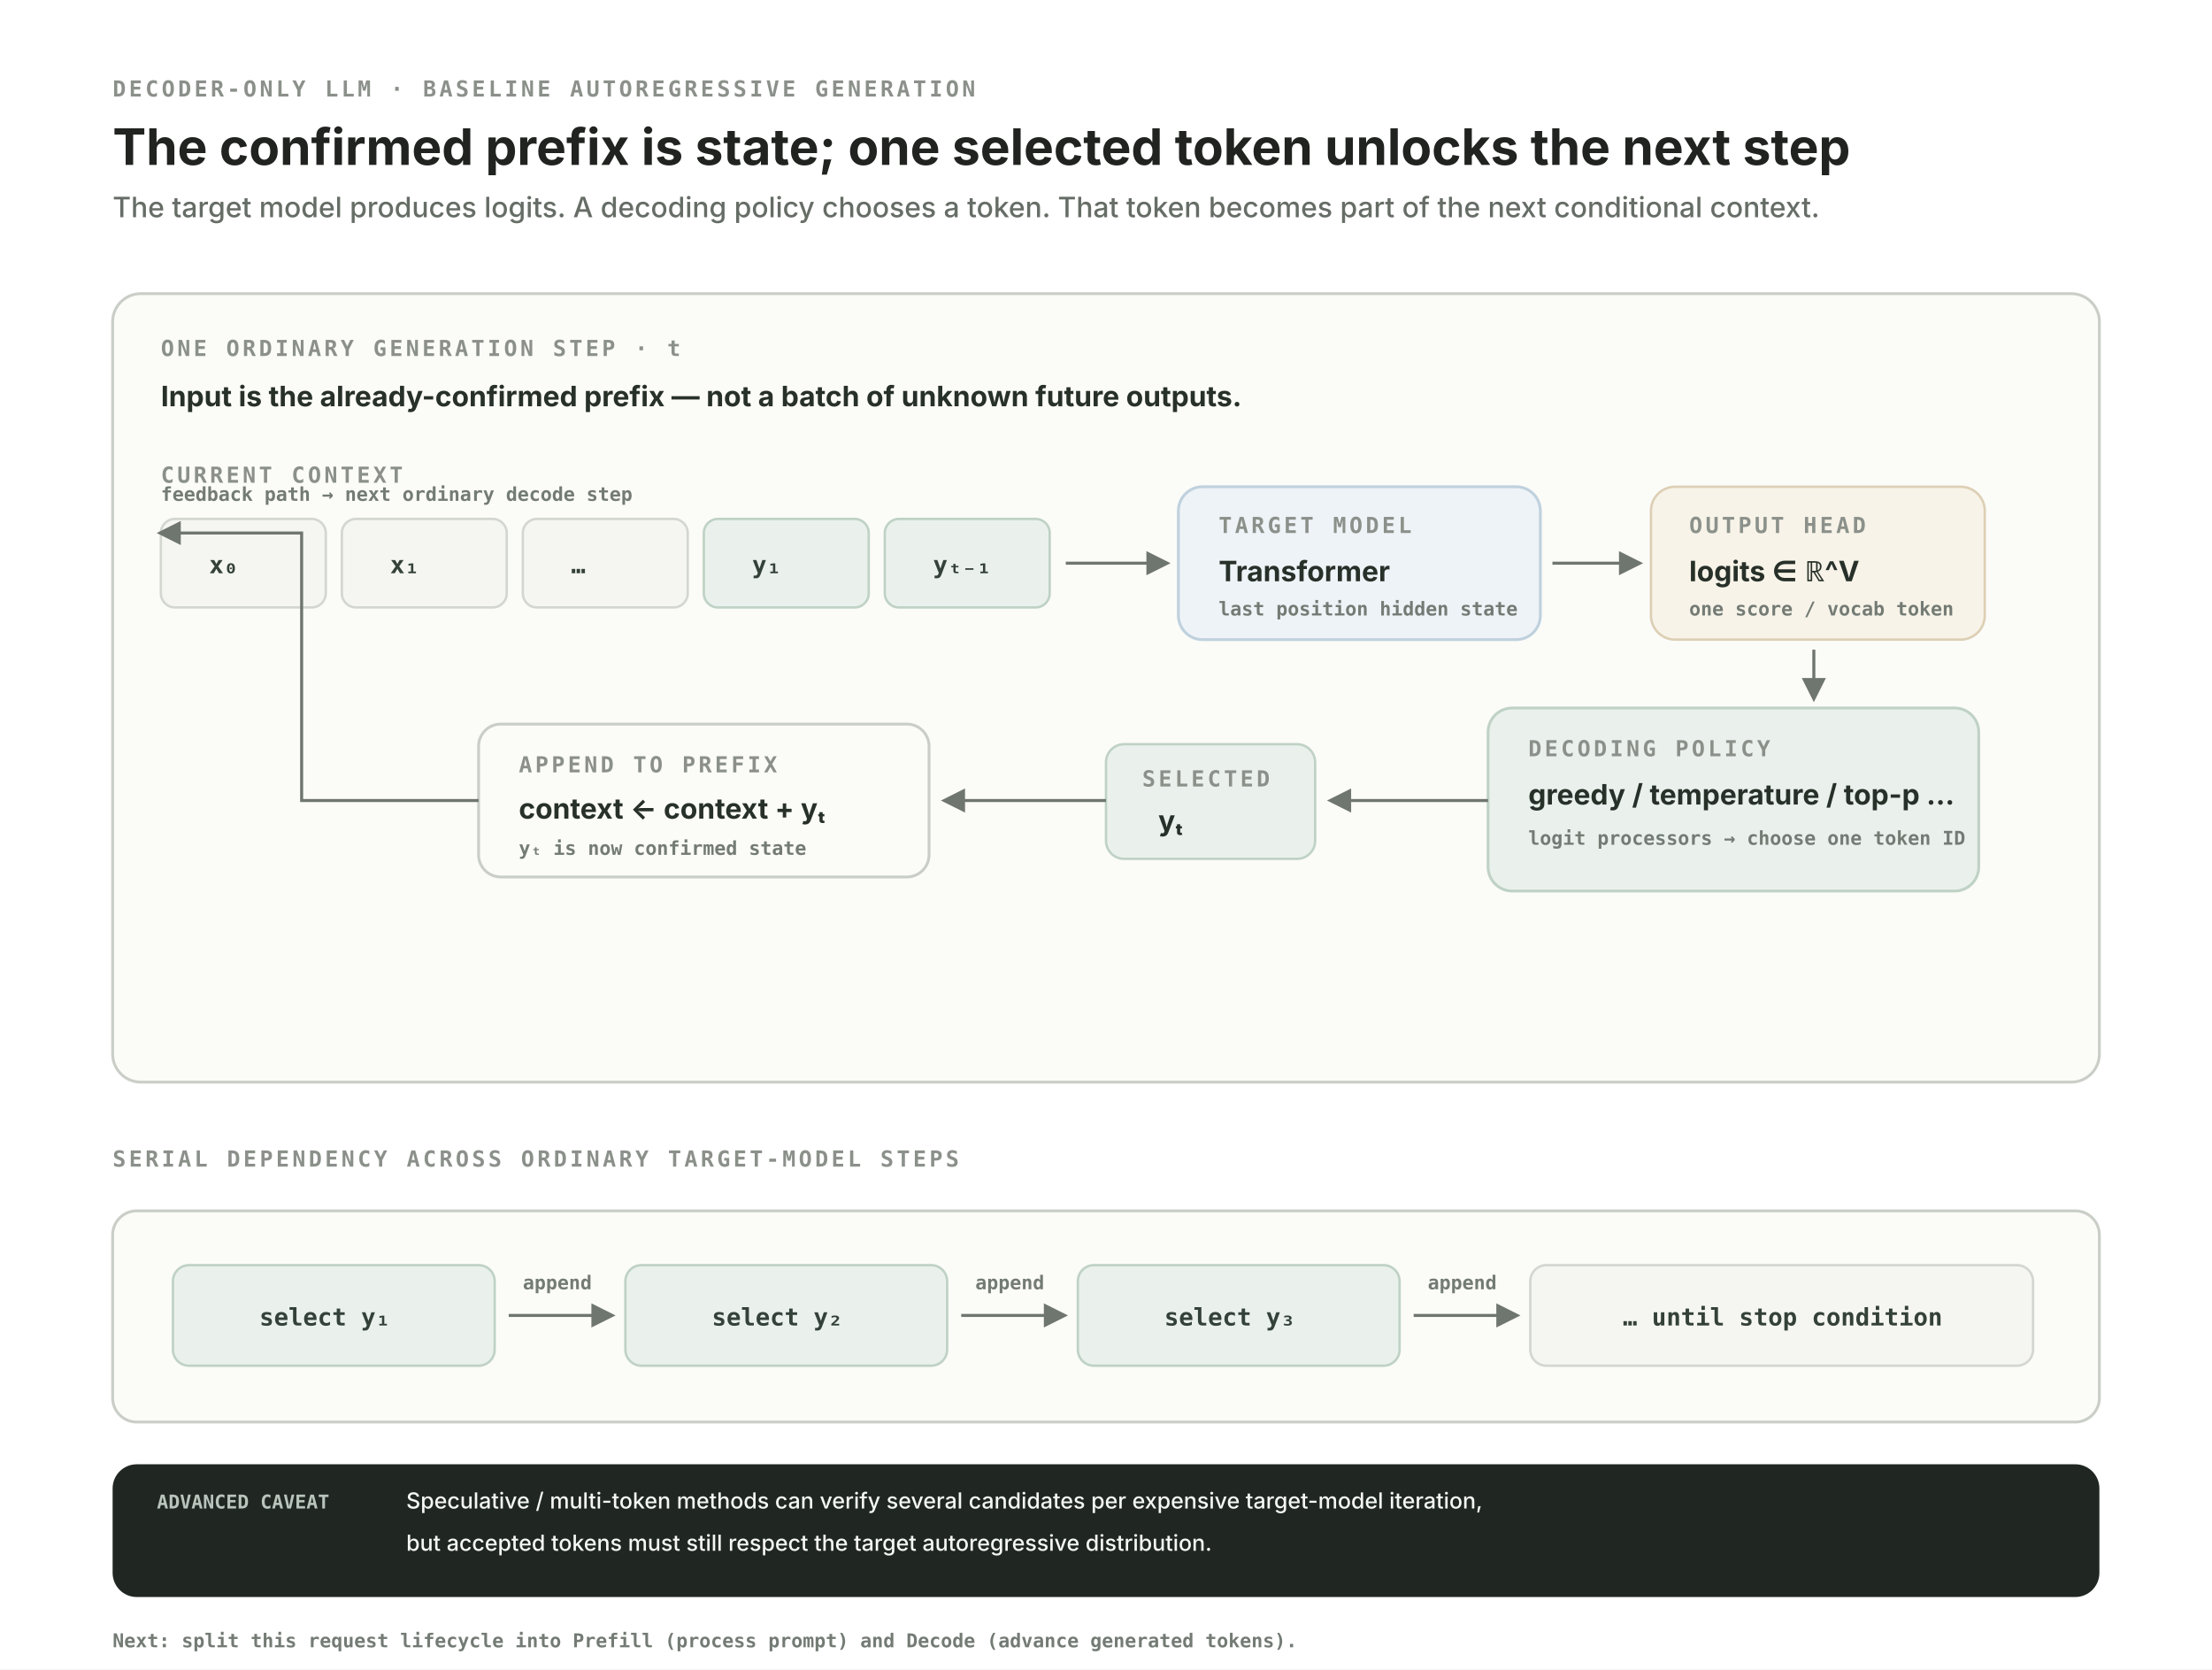
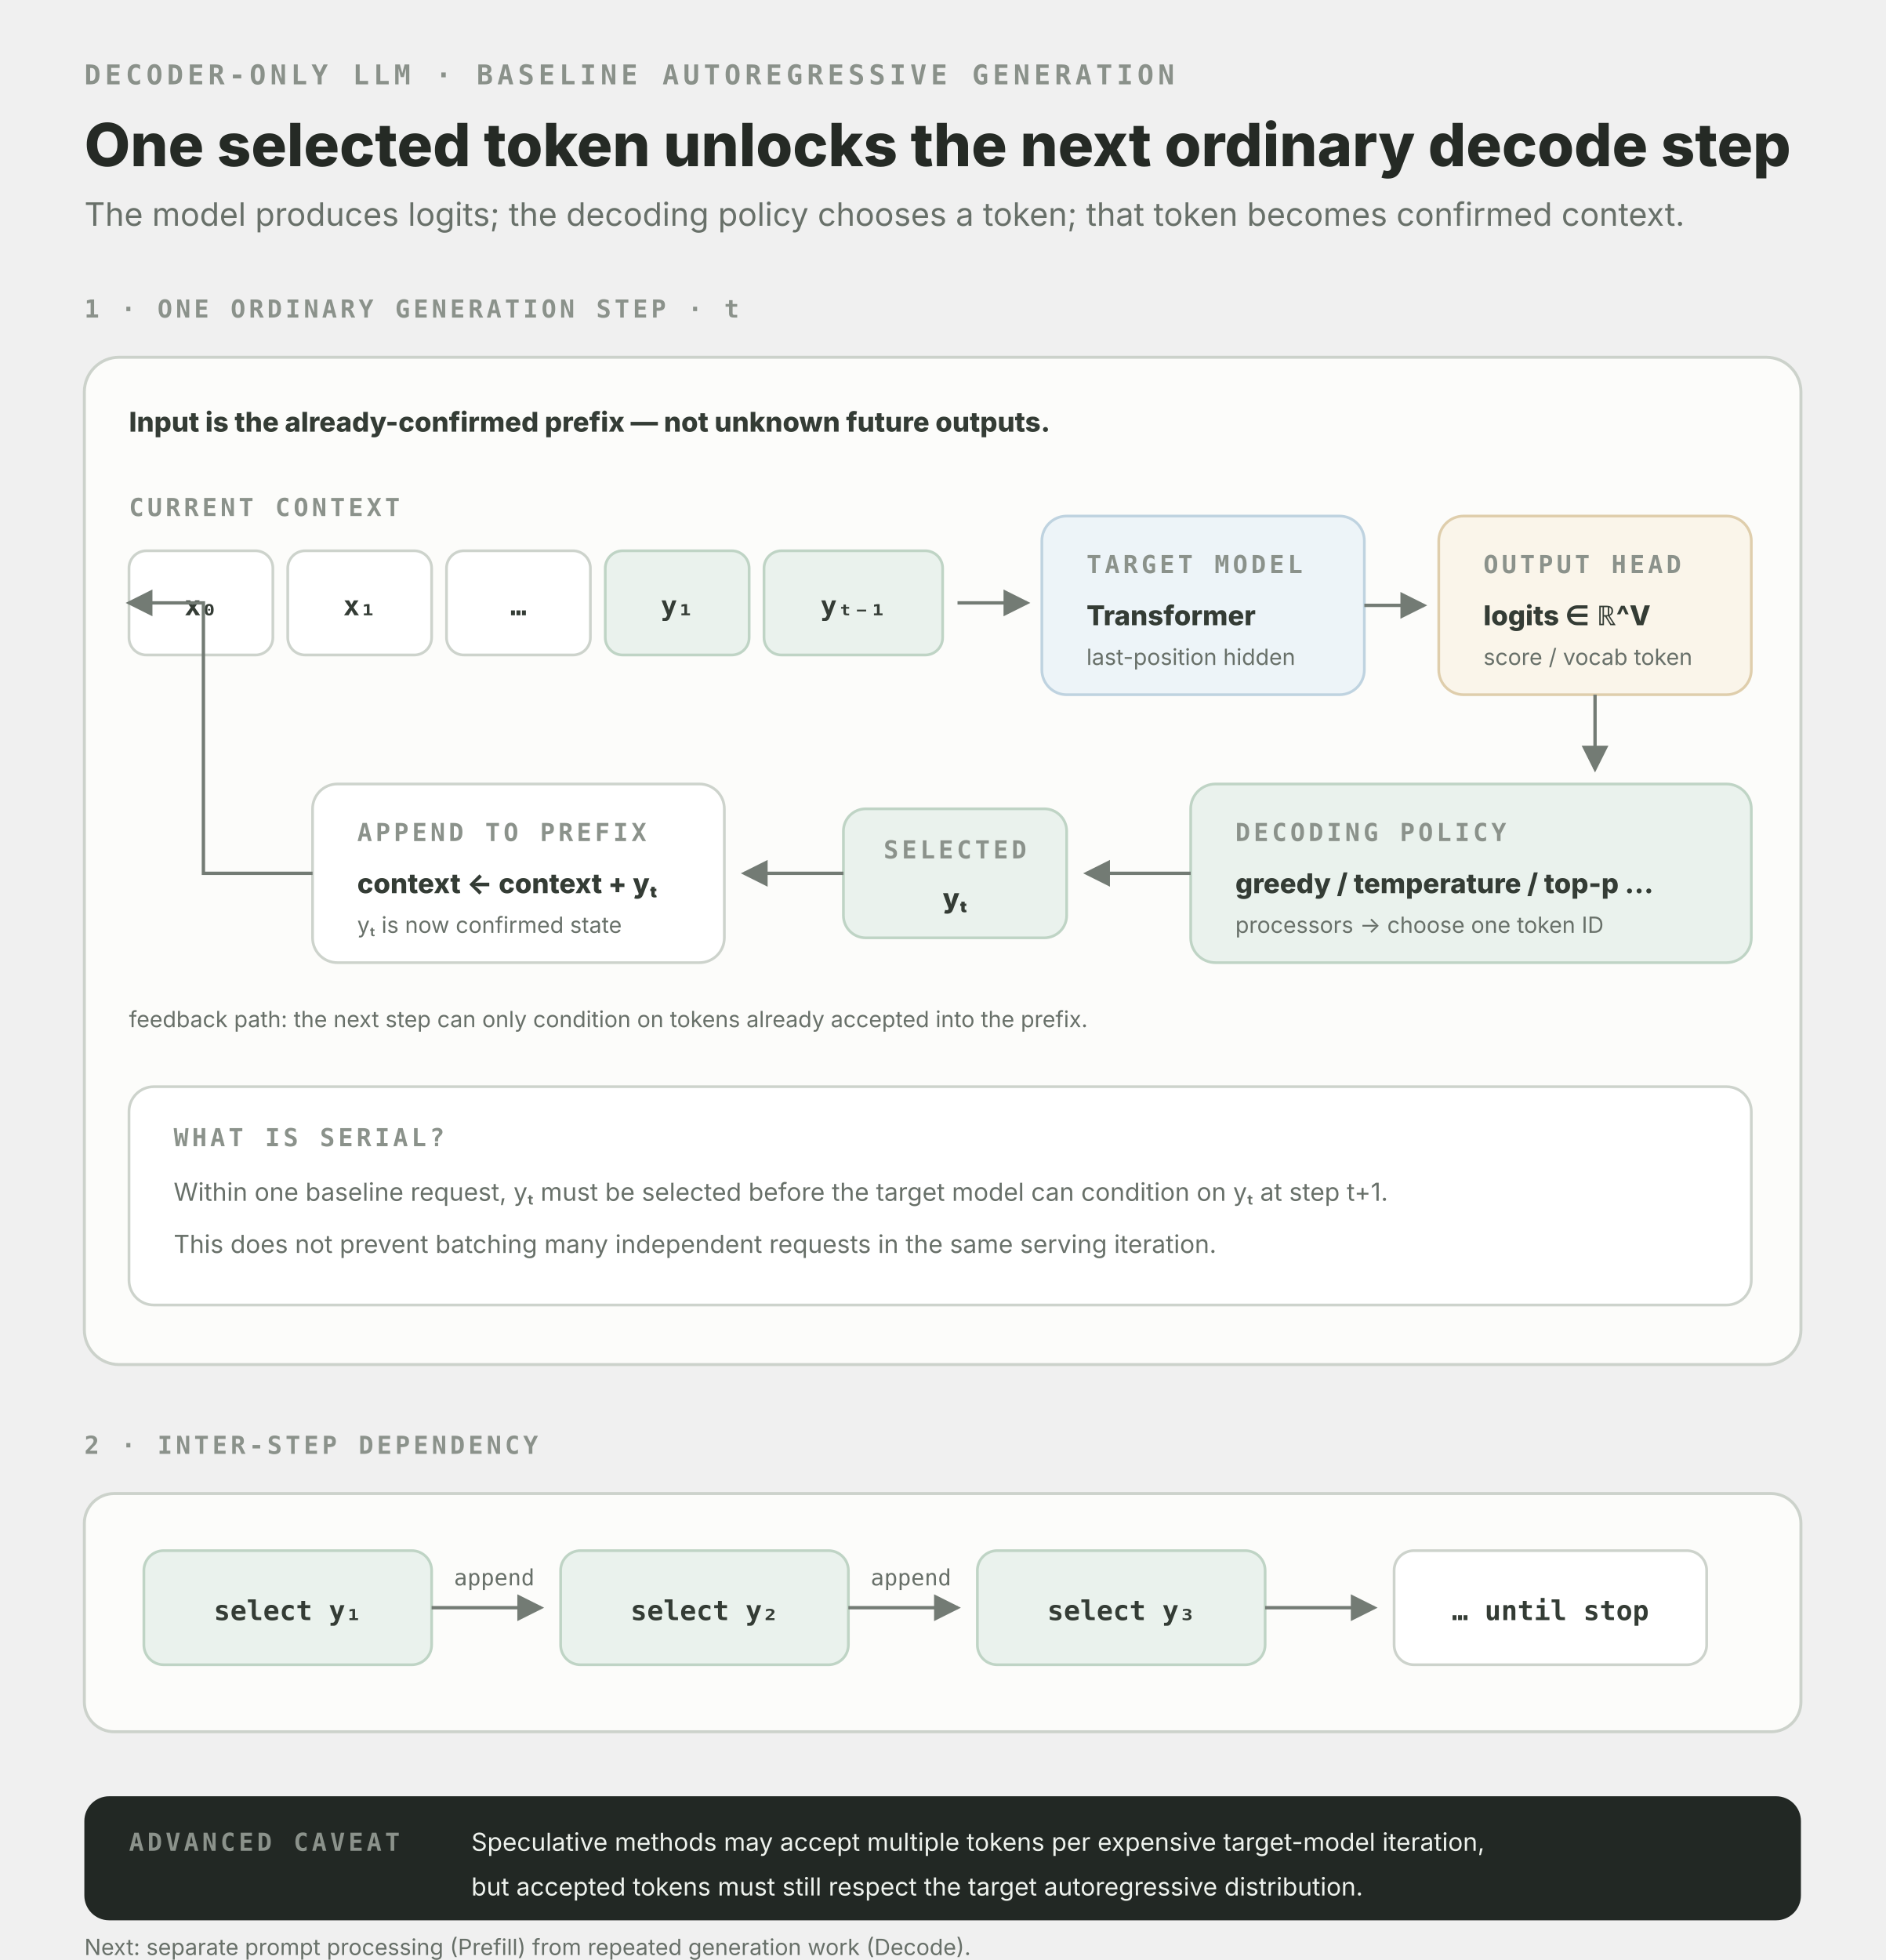
- <svg xmlns="http://www.w3.org/2000/svg" width="1100" height="830" viewBox="0 0 1100 830" role="img" aria-labelledby="title desc">
+ <svg xmlns="http://www.w3.org/2000/svg" viewBox="0 0 760 790" role="img" aria-labelledby="title desc">
  <defs>
-     <marker id="a" markerWidth="8" markerHeight="8" refX="6.6" refY="4" orient="auto">
-       <path d="M0 0 L8 4 L0 8 z" fill="#6f766f" />
+     <marker id="arrow" markerWidth="8" markerHeight="8" refX="7" refY="4" orient="auto">
+       <path d="M0 0 L8 4 L0 8Z" fill="#737b74" />
    </marker>
    <style>
-   .bg{fill:#fff}.panel{fill:#fbfbf8;stroke:#c9cec7;stroke-width:1.4}.model{fill:#eef3f7;stroke:#bfd1dd;stroke-width:1.4}.sampler{fill:#eaf1ed;stroke:#bfd2c5;stroke-width:1.4}.token{fill:#f5f6f2;stroke:#d3d7d0;stroke-width:1.2}.gen{fill:#eaf1ed;stroke:#bfd2c5;stroke-width:1.2}.logits{fill:#f7f3e8;stroke:#ddcfb5;stroke-width:1.2}.dark{fill:#202622}.line{stroke:#6f766f;stroke-width:1.5;fill:none}.title{font:700 25px system-ui,-apple-system,BlinkMacSystemFont,"Segoe UI",sans-serif;fill:#20231f}.subtitle{font:500 14px system-ui,-apple-system,BlinkMacSystemFont,"Segoe UI",sans-serif;fill:#666d66}.kicker{font:700 11px ui-monospace,SFMono-Regular,Menlo,monospace;letter-spacing:1.5px;fill:#8b918a}.label{font:700 12px ui-monospace,SFMono-Regular,Menlo,monospace;fill:#344139}.small{font:500 11px system-ui,-apple-system,BlinkMacSystemFont,"Segoe UI",sans-serif;fill:#687068}.tiny{font:600 9.5px ui-monospace,SFMono-Regular,Menlo,monospace;fill:#737b74}.strong{font:700 14px system-ui,-apple-system,BlinkMacSystemFont,"Segoe UI",sans-serif;fill:#273029}.white{fill:#f4f7f3}.white2{fill:#b9c4bc}
-  </style>
+       .sans{font-family:-apple-system,BlinkMacSystemFont,"Segoe UI",sans-serif}.mono{font-family:ui-monospace,SFMono-Regular,Menlo,Consolas,monospace}
+       .ey{font-size:11px;font-weight:700;letter-spacing:1.7px;fill:#8a918a}.ttl{font-size:24px;font-weight:760;fill:#252a25}.sub{font-size:13px;fill:#687069}.sec{font-size:10px;font-weight:700;letter-spacing:1.35px;fill:#8b928b}.label{font-size:11px;font-weight:760;fill:#343c35}.small{font-size:10px;fill:#687069}.tiny{font-size:9px;fill:#687069}.panel{fill:#fcfcfa;stroke:#ccd2cb;stroke-width:1.2}.box{fill:#fff;stroke:#cdd3cc;stroke-width:1.1}.model{fill:#edf4f8;stroke:#bfd3e0;stroke-width:1.1}.green{fill:#eaf2ed;stroke:#bfd4c5;stroke-width:1.1}.sand{fill:#faf5ea;stroke:#dfceac;stroke-width:1.1}.dark{fill:#222824}.line{fill:none;stroke:#737b74;stroke-width:1.35}
+     </style>
  </defs>
-   <rect class="bg" width="1100" height="830" />
-   <text class="kicker" x="56" y="48">DECODER-ONLY LLM · BASELINE AUTOREGRESSIVE GENERATION</text>
-   <text class="title" x="56" y="82">The confirmed prefix is state; one selected token unlocks the next step</text>
-   <text class="subtitle" x="56" y="108">The target model produces logits. A decoding policy chooses a token. That token becomes part of the next conditional context.</text>
-   <rect class="panel" x="56" y="146" rx="14" width="988" height="392" />
-   <text class="kicker" x="80" y="177">ONE ORDINARY GENERATION STEP · t</text>
-   <text class="strong" x="80" y="202">Input is the already-confirmed prefix — not a batch of unknown future outputs.</text>
-   <g transform="translate(80,240)">
-     <text class="kicker" x="0" y="0">CURRENT CONTEXT</text>
-     <rect class="token" x="0" y="18" rx="7" width="82" height="44" />
-     <text class="label" x="24" y="45">x₀</text>
-     <rect class="token" x="90" y="18" rx="7" width="82" height="44" />
-     <text class="label" x="114" y="45">x₁</text>
-     <rect class="token" x="180" y="18" rx="7" width="82" height="44" />
-     <text class="label" x="204" y="45">…</text>
-     <rect class="gen" x="270" y="18" rx="7" width="82" height="44" />
-     <text class="label" x="294" y="45">y₁</text>
-     <rect class="gen" x="360" y="18" rx="7" width="82" height="44" />
-     <text class="label" x="384" y="45">yₜ₋₁</text>
-     <path class="line" marker-end="url(#a)" d="M450 40 H500" />
-     <rect class="model" x="506" y="2" rx="12" width="180" height="76" />
-     <text class="kicker" x="526" y="25">TARGET MODEL</text>
-     <text class="strong" x="526" y="49">Transformer</text>
-     <text class="tiny" x="526" y="66">last position hidden state</text>
-     <path class="line" marker-end="url(#a)" d="M692 40 H735" />
-     <rect class="logits" x="741" y="2" rx="12" width="166" height="76" />
-     <text class="kicker" x="760" y="25">OUTPUT HEAD</text>
-     <text class="strong" x="760" y="49">logits ∈ ℝ^V</text>
-     <text class="tiny" x="760" y="66">one score / vocab token</text>
+   <text class="mono ey" x="34" y="34">DECODER-ONLY LLM · BASELINE AUTOREGRESSIVE GENERATION</text>
+   <text class="sans ttl" x="34" y="67">One selected token unlocks the next ordinary decode step</text>
+   <text class="sans sub" x="34" y="91">The model produces logits; the decoding policy chooses a token; that token becomes confirmed context.</text>
+   <text class="mono sec" x="34" y="128">1 · ONE ORDINARY GENERATION STEP · t</text>
+   <rect class="panel" x="34" y="144" width="692" height="406" rx="14" />
+   <text class="sans label" x="52" y="174">Input is the already-confirmed prefix — not unknown future outputs.</text>
+   <text class="mono sec" x="52" y="208">CURRENT CONTEXT</text>
+   <g transform="translate(52 222)" class="mono">
+     <g>
+       <rect class="box" width="58" height="42" rx="7" />
+       <text class="label" x="29" y="26" text-anchor="middle">x₀</text>
+     </g>
+     <g transform="translate(64)">
+       <rect class="box" width="58" height="42" rx="7" />
+       <text class="label" x="29" y="26" text-anchor="middle">x₁</text>
+     </g>
+     <g transform="translate(128)">
+       <rect class="box" width="58" height="42" rx="7" />
+       <text class="label" x="29" y="26" text-anchor="middle">…</text>
+     </g>
+     <g transform="translate(192)">
+       <rect class="green" width="58" height="42" rx="7" />
+       <text class="label" x="29" y="26" text-anchor="middle">y₁</text>
+     </g>
+     <g transform="translate(256)">
+       <rect class="green" width="72" height="42" rx="7" />
+       <text class="label" x="36" y="26" text-anchor="middle">yₜ₋₁</text>
+     </g>
  </g>
-   <g transform="translate(80,352)">
-     <rect class="sampler" x="660" y="0" rx="12" width="244" height="91" />
-     <text class="kicker" x="680" y="24">DECODING POLICY</text>
-     <text class="strong" x="680" y="48">greedy / temperature / top-p …</text>
-     <text class="tiny" x="680" y="68">logit processors → choose one token ID</text>
-     <path class="line" marker-end="url(#a)" d="M822 -29 V-5" />
-     <path class="line" marker-end="url(#a)" d="M660 46 H582" />
-     <rect class="gen" x="470" y="18" rx="9" width="104" height="57" />
-     <text class="kicker" x="488" y="39">SELECTED</text>
-     <text class="strong" x="496" y="61">yₜ</text>
-     <path class="line" marker-end="url(#a)" d="M470 46 H390" />
-     <rect class="panel" x="158" y="8" rx="11" width="224" height="76" />
-     <text class="kicker" x="178" y="32">APPEND TO PREFIX</text>
-     <text class="strong" x="178" y="55">context ← context + yₜ</text>
-     <text class="tiny" x="178" y="73">yₜ is now confirmed state</text>
-     <path class="line" d="M158 46 H70 V-87 H0" marker-end="url(#a)" />
-     <text class="tiny" x="0" y="-103">feedback path → next ordinary decode step</text>
+   <path class="line" d="M386 243 H414" marker-end="url(#arrow)" />
+   <rect class="model" x="420" y="208" width="130" height="72" rx="10" />
+   <text class="mono sec" x="438" y="231" fill="#315f82">TARGET MODEL</text>
+   <text class="sans label" x="438" y="252">Transformer</text>
+   <text class="sans tiny" x="438" y="268">last-position hidden</text>
+   <path class="line" d="M550 244 H574" marker-end="url(#arrow)" />
+   <rect class="sand" x="580" y="208" width="126" height="72" rx="10" />
+   <text class="mono sec" x="598" y="231" fill="#7b6a3e">OUTPUT HEAD</text>
+   <text class="sans label" x="598" y="252">logits ∈ ℝ^V</text>
+   <text class="sans tiny" x="598" y="268">score / vocab token</text>
+   <path class="line" d="M643 280 V310" marker-end="url(#arrow)" />
+   <rect class="green" x="480" y="316" width="226" height="72" rx="10" />
+   <text class="mono sec" x="498" y="339" fill="#255b46">DECODING POLICY</text>
+   <text class="sans label" x="498" y="360">greedy / temperature / top-p …</text>
+   <text class="sans tiny" x="498" y="376">processors → choose one token ID</text>
+   <path class="line" d="M480 352 H438" marker-end="url(#arrow)" />
+   <rect class="green" x="340" y="326" width="90" height="52" rx="9" />
+   <text class="mono sec" x="385" y="346" text-anchor="middle" fill="#255b46">SELECTED</text>
+   <text class="sans label" x="385" y="366" text-anchor="middle">yₜ</text>
+   <path class="line" d="M340 352 H300" marker-end="url(#arrow)" />
+   <rect class="box" x="126" y="316" width="166" height="72" rx="10" />
+   <text class="mono sec" x="144" y="339">APPEND TO PREFIX</text>
+   <text class="sans label" x="144" y="360">context ← context + yₜ</text>
+   <text class="sans tiny" x="144" y="376">yₜ is now confirmed state</text>
+   <path class="line" d="M126 352 H82 V243 H52" marker-end="url(#arrow)" />
+   <text class="sans tiny" x="52" y="414">feedback path: the next step can only condition on tokens already accepted into the prefix.</text>
+   <rect class="box" x="52" y="438" width="654" height="88" rx="10" />
+   <text class="mono sec" x="70" y="462">WHAT IS SERIAL?</text>
+   <text class="sans small" x="70" y="484">Within one baseline request, yₜ must be selected before the target model can condition on yₜ at step t+1.</text>
+   <text class="sans small" x="70" y="505">This does not prevent batching many independent requests in the same serving iteration.</text>
+   <text class="mono sec" x="34" y="586">2 · INTER-STEP DEPENDENCY</text>
+   <rect class="panel" x="34" y="602" width="692" height="96" rx="12" />
+   <g transform="translate(58 625)" class="mono">
+     <rect class="green" width="116" height="46" rx="8" />
+     <text class="label" x="58" y="28" text-anchor="middle">select y₁</text>
+     <path class="line" d="M116 23 H160" marker-end="url(#arrow)" />
+     <text class="tiny" x="125" y="14">append</text>
+     <rect class="green" x="168" width="116" height="46" rx="8" />
+     <text class="label" x="226" y="28" text-anchor="middle">select y₂</text>
+     <path class="line" d="M284 23 H328" marker-end="url(#arrow)" />
+     <text class="tiny" x="293" y="14">append</text>
+     <rect class="green" x="336" width="116" height="46" rx="8" />
+     <text class="label" x="394" y="28" text-anchor="middle">select y₃</text>
+     <path class="line" d="M452 23 H496" marker-end="url(#arrow)" />
+     <rect class="box" x="504" width="126" height="46" rx="8" />
+     <text class="label" x="567" y="28" text-anchor="middle">… until stop</text>
  </g>
-   <text class="kicker" x="56" y="580">SERIAL DEPENDENCY ACROSS ORDINARY TARGET-MODEL STEPS</text>
-   <g transform="translate(56,602)">
-     <rect class="panel" x="0" y="0" rx="12" width="988" height="105" />
-     <rect class="gen" x="30" y="27" rx="8" width="160" height="50" />
-     <text class="label" x="73" y="57">select y₁</text>
-     <path class="line" marker-end="url(#a)" d="M197 52 H248" />
-     <text class="tiny" x="204" y="39">append</text>
-     <rect class="gen" x="255" y="27" rx="8" width="160" height="50" />
-     <text class="label" x="298" y="57">select y₂</text>
-     <path class="line" marker-end="url(#a)" d="M422 52 H473" />
-     <text class="tiny" x="429" y="39">append</text>
-     <rect class="gen" x="480" y="27" rx="8" width="160" height="50" />
-     <text class="label" x="523" y="57">select y₃</text>
-     <path class="line" marker-end="url(#a)" d="M647 52 H698" />
-     <text class="tiny" x="654" y="39">append</text>
-     <rect class="token" x="705" y="27" rx="8" width="250" height="50" />
-     <text class="label" x="751" y="57">… until stop condition</text>
-   </g>
-   <rect class="dark" x="56" y="728" rx="12" width="988" height="66" />
-   <text class="tiny white2" x="78" y="750">ADVANCED CAVEAT</text>
-   <text class="small white" x="202" y="750">Speculative / multi-token methods can verify several candidates per expensive target-model iteration,</text>
-   <text class="small white" x="202" y="771">but accepted tokens must still respect the target autoregressive distribution.</text>
-   <text class="tiny" x="56" y="819">Next: split this request lifecycle into Prefill (process prompt) and Decode (advance generated tokens).</text>
+   <rect class="dark" x="34" y="724" width="692" height="50" rx="10" />
+   <text class="mono sec" x="52" y="746" fill="#b7c1ba">ADVANCED CAVEAT</text>
+   <text class="sans small" x="190" y="746" style="fill:#eef2ed">Speculative methods may accept multiple tokens per expensive target-model iteration,</text>
+   <text class="sans small" x="190" y="764" style="fill:#eef2ed">but accepted tokens must still respect the target autoregressive distribution.</text>
+   <text class="sans tiny" x="34" y="788">Next: separate prompt processing (Prefill) from repeated generation work (Decode).</text>
</svg>
